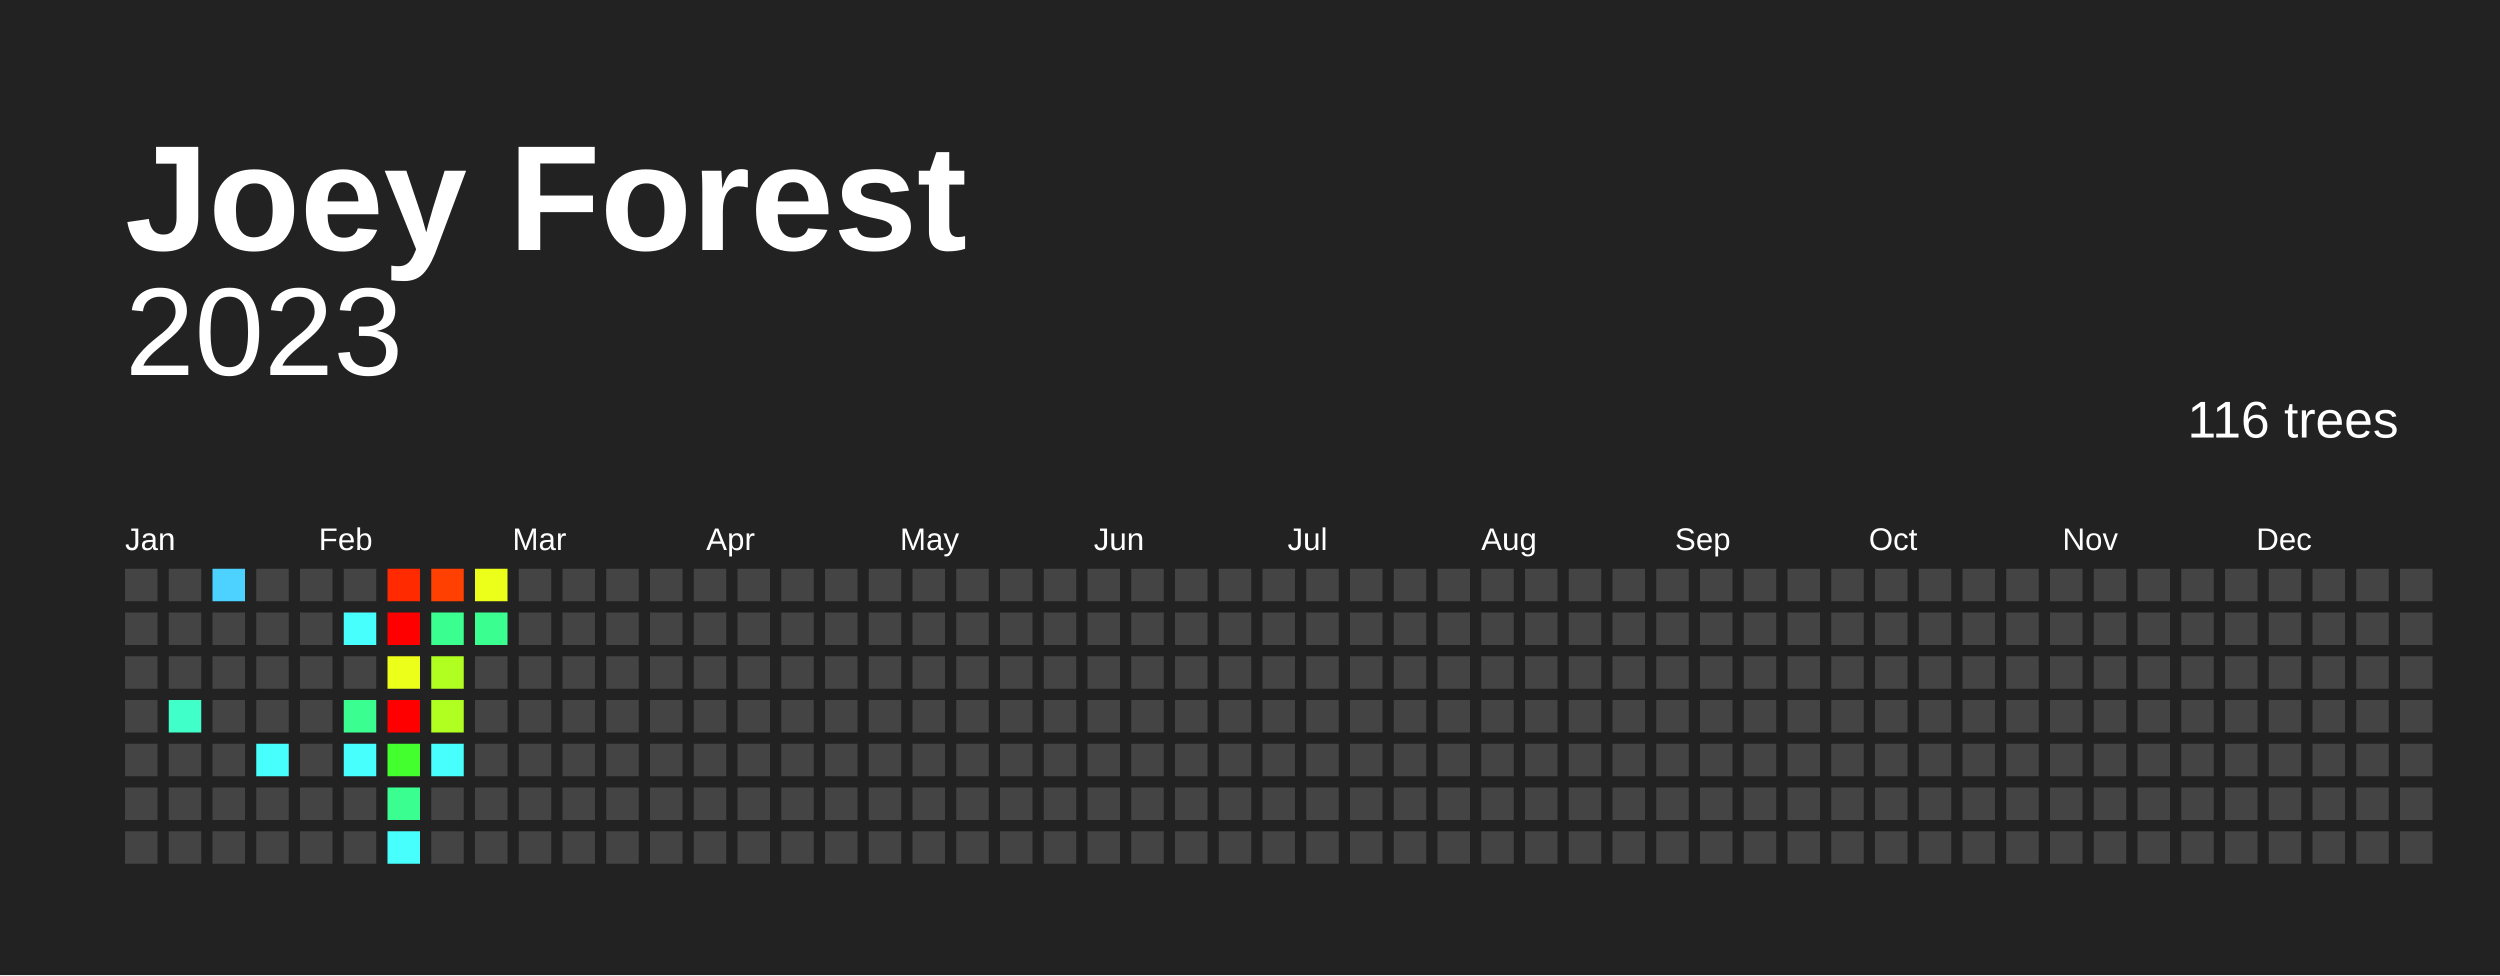
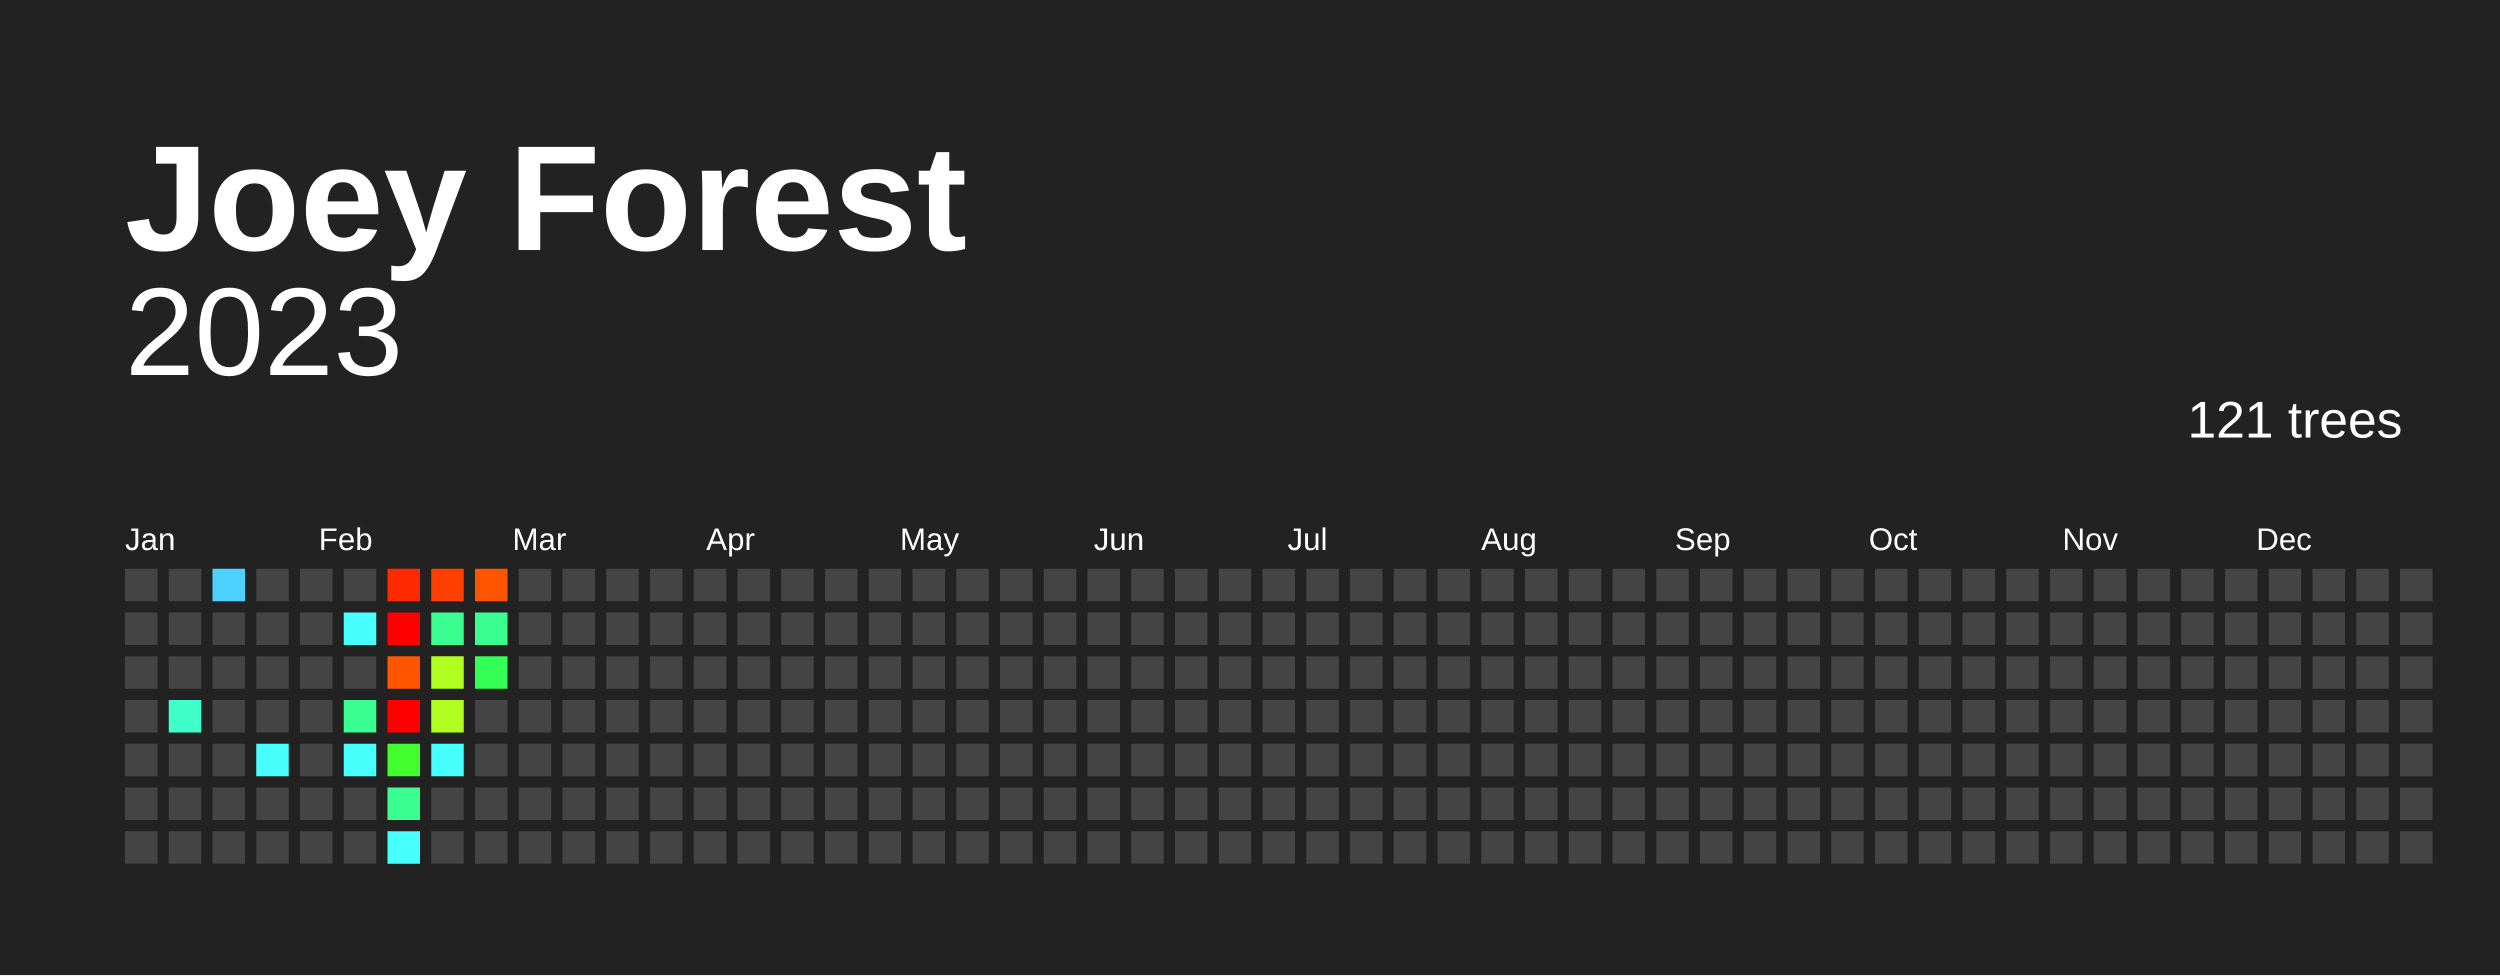
<svg xmlns="http://www.w3.org/2000/svg" baseProfile="full" height="78mm" version="1.1" viewBox="0,0,200,78" width="200mm">
  <defs />
  <rect fill="#222222" height="78" width="200" x="0" y="0" />
  <text fill="#FFFFFF" style="font-size:12px; font-family:Arial; font-weight:bold;" x="10" y="20">Joey Forest</text>
  <text alignment-baseline="hanging" fill="#FFFFFF" style="font-size:10.0px; font-family:Arial;" x="10" y="30">2023</text>
-   <text alignment-baseline="hanging" fill="#FFFFFF" style="font-size:4.125px; font-family:Arial;" x="175" y="35">116 trees</text>
+   <text alignment-baseline="hanging" fill="#FFFFFF" style="font-size:4.125px; font-family:Arial;" x="175" y="35">121 trees</text>
  <text fill="#FFFFFF" style="font-size:2.5px; font-family:Arial" x="10.0" y="44">Jan</text>
  <text fill="#FFFFFF" style="font-size:2.5px; font-family:Arial" x="25.5" y="44">Feb</text>
  <text fill="#FFFFFF" style="font-size:2.5px; font-family:Arial" x="41.0" y="44">Mar</text>
  <text fill="#FFFFFF" style="font-size:2.5px; font-family:Arial" x="56.5" y="44">Apr</text>
  <text fill="#FFFFFF" style="font-size:2.5px; font-family:Arial" x="72.0" y="44">May</text>
  <text fill="#FFFFFF" style="font-size:2.5px; font-family:Arial" x="87.5" y="44">Jun</text>
  <text fill="#FFFFFF" style="font-size:2.5px; font-family:Arial" x="103.0" y="44">Jul</text>
  <text fill="#FFFFFF" style="font-size:2.5px; font-family:Arial" x="118.5" y="44">Aug</text>
  <text fill="#FFFFFF" style="font-size:2.5px; font-family:Arial" x="134.0" y="44">Sep</text>
  <text fill="#FFFFFF" style="font-size:2.5px; font-family:Arial" x="149.5" y="44">Oct</text>
  <text fill="#FFFFFF" style="font-size:2.5px; font-family:Arial" x="165.0" y="44">Nov</text>
  <text fill="#FFFFFF" style="font-size:2.5px; font-family:Arial" x="180.5" y="44">Dec</text>
  <rect fill="#444444" height="2.6" width="2.6" x="10.0" y="45.5" />
  <rect fill="#444444" height="2.6" width="2.6" x="10.0" y="49.0" />
  <rect fill="#444444" height="2.6" width="2.6" x="10.0" y="52.5" />
  <rect fill="#444444" height="2.6" width="2.6" x="10.0" y="56.0" />
  <rect fill="#444444" height="2.6" width="2.6" x="10.0" y="59.5" />
  <rect fill="#444444" height="2.6" width="2.6" x="10.0" y="63.0" />
  <rect fill="#444444" height="2.6" width="2.6" x="10.0" y="66.5" />
  <rect fill="#444444" height="2.6" width="2.6" x="13.5" y="45.5" />
  <rect fill="#444444" height="2.6" width="2.6" x="13.5" y="49.0" />
  <rect fill="#444444" height="2.6" width="2.6" x="13.5" y="52.5" />
  <rect fill="#40ffc8" height="2.6" width="2.6" x="13.5" y="56.0" />
  <rect fill="#444444" height="2.6" width="2.6" x="13.5" y="59.5" />
  <rect fill="#444444" height="2.6" width="2.6" x="13.5" y="63.0" />
  <rect fill="#444444" height="2.6" width="2.6" x="13.5" y="66.5" />
  <rect fill="#4dd2ff" height="2.6" width="2.6" x="17.0" y="45.5" />
  <rect fill="#444444" height="2.6" width="2.6" x="17.0" y="49.0" />
  <rect fill="#444444" height="2.6" width="2.6" x="17.0" y="52.5" />
  <rect fill="#444444" height="2.6" width="2.6" x="17.0" y="56.0" />
  <rect fill="#444444" height="2.6" width="2.6" x="17.0" y="59.5" />
  <rect fill="#444444" height="2.6" width="2.6" x="17.0" y="63.0" />
  <rect fill="#444444" height="2.6" width="2.6" x="17.0" y="66.5" />
  <rect fill="#444444" height="2.6" width="2.6" x="20.5" y="45.5" />
  <rect fill="#444444" height="2.6" width="2.6" x="20.5" y="49.0" />
  <rect fill="#444444" height="2.6" width="2.6" x="20.5" y="52.5" />
  <rect fill="#444444" height="2.6" width="2.6" x="20.5" y="56.0" />
  <rect fill="#47fffc" height="2.6" width="2.6" x="20.5" y="59.5" />
  <rect fill="#444444" height="2.6" width="2.6" x="20.5" y="63.0" />
  <rect fill="#444444" height="2.6" width="2.6" x="20.5" y="66.5" />
  <rect fill="#444444" height="2.6" width="2.6" x="24.0" y="45.5" />
  <rect fill="#444444" height="2.6" width="2.6" x="24.0" y="49.0" />
  <rect fill="#444444" height="2.6" width="2.6" x="24.0" y="52.5" />
  <rect fill="#444444" height="2.6" width="2.6" x="24.0" y="56.0" />
  <rect fill="#444444" height="2.6" width="2.6" x="24.0" y="59.5" />
  <rect fill="#444444" height="2.6" width="2.6" x="24.0" y="63.0" />
  <rect fill="#444444" height="2.6" width="2.6" x="24.0" y="66.5" />
  <rect fill="#444444" height="2.6" width="2.6" x="27.5" y="45.5" />
  <rect fill="#47fffc" height="2.6" width="2.6" x="27.5" y="49.0" />
  <rect fill="#444444" height="2.6" width="2.6" x="27.5" y="52.5" />
  <rect fill="#3aff90" height="2.6" width="2.6" x="27.5" y="56.0" />
  <rect fill="#47fffc" height="2.6" width="2.6" x="27.5" y="59.5" />
  <rect fill="#444444" height="2.6" width="2.6" x="27.5" y="63.0" />
  <rect fill="#444444" height="2.6" width="2.6" x="27.5" y="66.5" />
  <rect fill="#ff2a00" height="2.6" width="2.6" x="31.0" y="45.5" />
  <rect fill="red" height="2.6" width="2.6" x="31.0" y="49.0" />
-   <rect fill="#ecff1a" height="2.6" width="2.6" x="31.0" y="52.5" />
+   <rect fill="#ff5500" height="2.6" width="2.6" x="31.0" y="52.5" />
  <rect fill="red" height="2.6" width="2.6" x="31.0" y="56.0" />
  <rect fill="#42ff2d" height="2.6" width="2.6" x="31.0" y="59.5" />
  <rect fill="#3aff90" height="2.6" width="2.6" x="31.0" y="63.0" />
  <rect fill="#47fffc" height="2.6" width="2.6" x="31.0" y="66.5" />
  <rect fill="#ff4000" height="2.6" width="2.6" x="34.5" y="45.5" />
  <rect fill="#3aff90" height="2.6" width="2.6" x="34.5" y="49.0" />
  <rect fill="#b0ff20" height="2.6" width="2.6" x="34.5" y="52.5" />
  <rect fill="#b0ff20" height="2.6" width="2.6" x="34.5" y="56.0" />
  <rect fill="#47fffc" height="2.6" width="2.6" x="34.5" y="59.5" />
  <rect fill="#444444" height="2.6" width="2.6" x="34.5" y="63.0" />
  <rect fill="#444444" height="2.6" width="2.6" x="34.5" y="66.5" />
-   <rect fill="#ecff1a" height="2.6" width="2.6" x="38.0" y="45.5" />
+   <rect fill="#ff5500" height="2.6" width="2.6" x="38.0" y="45.5" />
  <rect fill="#3aff90" height="2.6" width="2.6" x="38.0" y="49.0" />
-   <rect fill="#444444" height="2.6" width="2.6" x="38.0" y="52.5" />
+   <rect fill="#33ff56" height="2.6" width="2.6" x="38.0" y="52.5" />
  <rect fill="#444444" height="2.6" width="2.6" x="38.0" y="56.0" />
  <rect fill="#444444" height="2.6" width="2.6" x="38.0" y="59.5" />
  <rect fill="#444444" height="2.6" width="2.6" x="38.0" y="63.0" />
  <rect fill="#444444" height="2.6" width="2.6" x="38.0" y="66.5" />
  <rect fill="#444444" height="2.6" width="2.6" x="41.5" y="45.5" />
  <rect fill="#444444" height="2.6" width="2.6" x="41.5" y="49.0" />
  <rect fill="#444444" height="2.6" width="2.6" x="41.5" y="52.5" />
  <rect fill="#444444" height="2.6" width="2.6" x="41.5" y="56.0" />
  <rect fill="#444444" height="2.6" width="2.6" x="41.5" y="59.5" />
  <rect fill="#444444" height="2.6" width="2.6" x="41.5" y="63.0" />
  <rect fill="#444444" height="2.6" width="2.6" x="41.5" y="66.5" />
  <rect fill="#444444" height="2.6" width="2.6" x="45.0" y="45.5" />
  <rect fill="#444444" height="2.6" width="2.6" x="45.0" y="49.0" />
  <rect fill="#444444" height="2.6" width="2.6" x="45.0" y="52.5" />
  <rect fill="#444444" height="2.6" width="2.6" x="45.0" y="56.0" />
  <rect fill="#444444" height="2.6" width="2.6" x="45.0" y="59.5" />
  <rect fill="#444444" height="2.6" width="2.6" x="45.0" y="63.0" />
  <rect fill="#444444" height="2.6" width="2.6" x="45.0" y="66.5" />
  <rect fill="#444444" height="2.6" width="2.6" x="48.5" y="45.5" />
  <rect fill="#444444" height="2.6" width="2.6" x="48.5" y="49.0" />
  <rect fill="#444444" height="2.6" width="2.6" x="48.5" y="52.5" />
  <rect fill="#444444" height="2.6" width="2.6" x="48.5" y="56.0" />
  <rect fill="#444444" height="2.6" width="2.6" x="48.5" y="59.5" />
  <rect fill="#444444" height="2.6" width="2.6" x="48.5" y="63.0" />
  <rect fill="#444444" height="2.6" width="2.6" x="48.5" y="66.5" />
  <rect fill="#444444" height="2.6" width="2.6" x="52.0" y="45.5" />
  <rect fill="#444444" height="2.6" width="2.6" x="52.0" y="49.0" />
  <rect fill="#444444" height="2.6" width="2.6" x="52.0" y="52.5" />
  <rect fill="#444444" height="2.6" width="2.6" x="52.0" y="56.0" />
  <rect fill="#444444" height="2.6" width="2.6" x="52.0" y="59.5" />
  <rect fill="#444444" height="2.6" width="2.6" x="52.0" y="63.0" />
  <rect fill="#444444" height="2.6" width="2.6" x="52.0" y="66.5" />
  <rect fill="#444444" height="2.6" width="2.6" x="55.5" y="45.5" />
  <rect fill="#444444" height="2.6" width="2.6" x="55.5" y="49.0" />
  <rect fill="#444444" height="2.6" width="2.6" x="55.5" y="52.5" />
  <rect fill="#444444" height="2.6" width="2.6" x="55.5" y="56.0" />
  <rect fill="#444444" height="2.6" width="2.6" x="55.5" y="59.5" />
  <rect fill="#444444" height="2.6" width="2.6" x="55.5" y="63.0" />
  <rect fill="#444444" height="2.6" width="2.6" x="55.5" y="66.5" />
  <rect fill="#444444" height="2.6" width="2.6" x="59.0" y="45.5" />
  <rect fill="#444444" height="2.6" width="2.6" x="59.0" y="49.0" />
  <rect fill="#444444" height="2.6" width="2.6" x="59.0" y="52.5" />
  <rect fill="#444444" height="2.6" width="2.6" x="59.0" y="56.0" />
  <rect fill="#444444" height="2.6" width="2.6" x="59.0" y="59.5" />
  <rect fill="#444444" height="2.6" width="2.6" x="59.0" y="63.0" />
  <rect fill="#444444" height="2.6" width="2.6" x="59.0" y="66.5" />
  <rect fill="#444444" height="2.6" width="2.6" x="62.5" y="45.5" />
  <rect fill="#444444" height="2.6" width="2.6" x="62.5" y="49.0" />
  <rect fill="#444444" height="2.6" width="2.6" x="62.5" y="52.5" />
  <rect fill="#444444" height="2.6" width="2.6" x="62.5" y="56.0" />
  <rect fill="#444444" height="2.6" width="2.6" x="62.5" y="59.5" />
  <rect fill="#444444" height="2.6" width="2.6" x="62.5" y="63.0" />
  <rect fill="#444444" height="2.6" width="2.6" x="62.5" y="66.5" />
  <rect fill="#444444" height="2.6" width="2.6" x="66.0" y="45.5" />
  <rect fill="#444444" height="2.6" width="2.6" x="66.0" y="49.0" />
  <rect fill="#444444" height="2.6" width="2.6" x="66.0" y="52.5" />
  <rect fill="#444444" height="2.6" width="2.6" x="66.0" y="56.0" />
  <rect fill="#444444" height="2.6" width="2.6" x="66.0" y="59.5" />
  <rect fill="#444444" height="2.6" width="2.6" x="66.0" y="63.0" />
  <rect fill="#444444" height="2.6" width="2.6" x="66.0" y="66.5" />
  <rect fill="#444444" height="2.6" width="2.6" x="69.5" y="45.5" />
  <rect fill="#444444" height="2.6" width="2.6" x="69.5" y="49.0" />
  <rect fill="#444444" height="2.6" width="2.6" x="69.5" y="52.5" />
  <rect fill="#444444" height="2.6" width="2.6" x="69.5" y="56.0" />
  <rect fill="#444444" height="2.6" width="2.6" x="69.5" y="59.5" />
  <rect fill="#444444" height="2.6" width="2.6" x="69.5" y="63.0" />
  <rect fill="#444444" height="2.6" width="2.6" x="69.5" y="66.5" />
  <rect fill="#444444" height="2.6" width="2.6" x="73.0" y="45.5" />
  <rect fill="#444444" height="2.6" width="2.6" x="73.0" y="49.0" />
  <rect fill="#444444" height="2.6" width="2.6" x="73.0" y="52.5" />
  <rect fill="#444444" height="2.6" width="2.6" x="73.0" y="56.0" />
  <rect fill="#444444" height="2.6" width="2.6" x="73.0" y="59.5" />
  <rect fill="#444444" height="2.6" width="2.6" x="73.0" y="63.0" />
  <rect fill="#444444" height="2.6" width="2.6" x="73.0" y="66.5" />
  <rect fill="#444444" height="2.6" width="2.6" x="76.5" y="45.5" />
  <rect fill="#444444" height="2.6" width="2.6" x="76.5" y="49.0" />
  <rect fill="#444444" height="2.6" width="2.6" x="76.5" y="52.5" />
  <rect fill="#444444" height="2.6" width="2.6" x="76.5" y="56.0" />
  <rect fill="#444444" height="2.6" width="2.6" x="76.5" y="59.5" />
  <rect fill="#444444" height="2.6" width="2.6" x="76.5" y="63.0" />
  <rect fill="#444444" height="2.6" width="2.6" x="76.5" y="66.5" />
  <rect fill="#444444" height="2.6" width="2.6" x="80.0" y="45.5" />
  <rect fill="#444444" height="2.6" width="2.6" x="80.0" y="49.0" />
  <rect fill="#444444" height="2.6" width="2.6" x="80.0" y="52.5" />
  <rect fill="#444444" height="2.6" width="2.6" x="80.0" y="56.0" />
  <rect fill="#444444" height="2.6" width="2.6" x="80.0" y="59.5" />
  <rect fill="#444444" height="2.6" width="2.6" x="80.0" y="63.0" />
  <rect fill="#444444" height="2.6" width="2.6" x="80.0" y="66.5" />
  <rect fill="#444444" height="2.6" width="2.6" x="83.5" y="45.5" />
  <rect fill="#444444" height="2.6" width="2.6" x="83.5" y="49.0" />
  <rect fill="#444444" height="2.6" width="2.6" x="83.5" y="52.5" />
  <rect fill="#444444" height="2.6" width="2.6" x="83.5" y="56.0" />
  <rect fill="#444444" height="2.6" width="2.6" x="83.5" y="59.5" />
  <rect fill="#444444" height="2.6" width="2.6" x="83.5" y="63.0" />
  <rect fill="#444444" height="2.6" width="2.6" x="83.5" y="66.5" />
  <rect fill="#444444" height="2.6" width="2.6" x="87.0" y="45.5" />
  <rect fill="#444444" height="2.6" width="2.6" x="87.0" y="49.0" />
  <rect fill="#444444" height="2.6" width="2.6" x="87.0" y="52.5" />
  <rect fill="#444444" height="2.6" width="2.6" x="87.0" y="56.0" />
  <rect fill="#444444" height="2.6" width="2.6" x="87.0" y="59.5" />
  <rect fill="#444444" height="2.6" width="2.6" x="87.0" y="63.0" />
  <rect fill="#444444" height="2.6" width="2.6" x="87.0" y="66.5" />
  <rect fill="#444444" height="2.6" width="2.6" x="90.5" y="45.5" />
  <rect fill="#444444" height="2.6" width="2.6" x="90.5" y="49.0" />
  <rect fill="#444444" height="2.6" width="2.6" x="90.5" y="52.5" />
  <rect fill="#444444" height="2.6" width="2.6" x="90.5" y="56.0" />
  <rect fill="#444444" height="2.6" width="2.6" x="90.5" y="59.5" />
  <rect fill="#444444" height="2.6" width="2.6" x="90.5" y="63.0" />
  <rect fill="#444444" height="2.6" width="2.6" x="90.5" y="66.5" />
  <rect fill="#444444" height="2.6" width="2.6" x="94.0" y="45.5" />
  <rect fill="#444444" height="2.6" width="2.6" x="94.0" y="49.0" />
  <rect fill="#444444" height="2.6" width="2.6" x="94.0" y="52.5" />
  <rect fill="#444444" height="2.6" width="2.6" x="94.0" y="56.0" />
  <rect fill="#444444" height="2.6" width="2.6" x="94.0" y="59.5" />
  <rect fill="#444444" height="2.6" width="2.6" x="94.0" y="63.0" />
  <rect fill="#444444" height="2.6" width="2.6" x="94.0" y="66.5" />
  <rect fill="#444444" height="2.6" width="2.6" x="97.5" y="45.5" />
  <rect fill="#444444" height="2.6" width="2.6" x="97.5" y="49.0" />
  <rect fill="#444444" height="2.6" width="2.6" x="97.5" y="52.5" />
  <rect fill="#444444" height="2.6" width="2.6" x="97.5" y="56.0" />
  <rect fill="#444444" height="2.6" width="2.6" x="97.5" y="59.5" />
  <rect fill="#444444" height="2.6" width="2.6" x="97.5" y="63.0" />
  <rect fill="#444444" height="2.6" width="2.6" x="97.5" y="66.5" />
  <rect fill="#444444" height="2.6" width="2.6" x="101.0" y="45.5" />
  <rect fill="#444444" height="2.6" width="2.6" x="101.0" y="49.0" />
  <rect fill="#444444" height="2.6" width="2.6" x="101.0" y="52.5" />
  <rect fill="#444444" height="2.6" width="2.6" x="101.0" y="56.0" />
  <rect fill="#444444" height="2.6" width="2.6" x="101.0" y="59.5" />
  <rect fill="#444444" height="2.6" width="2.6" x="101.0" y="63.0" />
  <rect fill="#444444" height="2.6" width="2.6" x="101.0" y="66.5" />
  <rect fill="#444444" height="2.6" width="2.6" x="104.5" y="45.5" />
  <rect fill="#444444" height="2.6" width="2.6" x="104.5" y="49.0" />
  <rect fill="#444444" height="2.6" width="2.6" x="104.5" y="52.5" />
  <rect fill="#444444" height="2.6" width="2.6" x="104.5" y="56.0" />
  <rect fill="#444444" height="2.6" width="2.6" x="104.5" y="59.5" />
  <rect fill="#444444" height="2.6" width="2.6" x="104.5" y="63.0" />
  <rect fill="#444444" height="2.6" width="2.6" x="104.5" y="66.5" />
  <rect fill="#444444" height="2.6" width="2.6" x="108.0" y="45.5" />
  <rect fill="#444444" height="2.6" width="2.6" x="108.0" y="49.0" />
  <rect fill="#444444" height="2.6" width="2.6" x="108.0" y="52.5" />
  <rect fill="#444444" height="2.6" width="2.6" x="108.0" y="56.0" />
  <rect fill="#444444" height="2.6" width="2.6" x="108.0" y="59.5" />
  <rect fill="#444444" height="2.6" width="2.6" x="108.0" y="63.0" />
  <rect fill="#444444" height="2.6" width="2.6" x="108.0" y="66.5" />
  <rect fill="#444444" height="2.6" width="2.6" x="111.5" y="45.5" />
  <rect fill="#444444" height="2.6" width="2.6" x="111.5" y="49.0" />
  <rect fill="#444444" height="2.6" width="2.6" x="111.5" y="52.5" />
  <rect fill="#444444" height="2.6" width="2.6" x="111.5" y="56.0" />
  <rect fill="#444444" height="2.6" width="2.6" x="111.5" y="59.5" />
  <rect fill="#444444" height="2.6" width="2.6" x="111.5" y="63.0" />
  <rect fill="#444444" height="2.6" width="2.6" x="111.5" y="66.5" />
  <rect fill="#444444" height="2.6" width="2.6" x="115.0" y="45.5" />
  <rect fill="#444444" height="2.6" width="2.6" x="115.0" y="49.0" />
  <rect fill="#444444" height="2.6" width="2.6" x="115.0" y="52.5" />
  <rect fill="#444444" height="2.6" width="2.6" x="115.0" y="56.0" />
  <rect fill="#444444" height="2.6" width="2.6" x="115.0" y="59.5" />
  <rect fill="#444444" height="2.6" width="2.6" x="115.0" y="63.0" />
  <rect fill="#444444" height="2.6" width="2.6" x="115.0" y="66.5" />
  <rect fill="#444444" height="2.6" width="2.6" x="118.5" y="45.5" />
  <rect fill="#444444" height="2.6" width="2.6" x="118.5" y="49.0" />
  <rect fill="#444444" height="2.6" width="2.6" x="118.5" y="52.5" />
  <rect fill="#444444" height="2.6" width="2.6" x="118.5" y="56.0" />
  <rect fill="#444444" height="2.6" width="2.6" x="118.5" y="59.5" />
  <rect fill="#444444" height="2.6" width="2.6" x="118.5" y="63.0" />
  <rect fill="#444444" height="2.6" width="2.6" x="118.5" y="66.5" />
  <rect fill="#444444" height="2.6" width="2.6" x="122.0" y="45.5" />
  <rect fill="#444444" height="2.6" width="2.6" x="122.0" y="49.0" />
  <rect fill="#444444" height="2.6" width="2.6" x="122.0" y="52.5" />
  <rect fill="#444444" height="2.6" width="2.6" x="122.0" y="56.0" />
  <rect fill="#444444" height="2.6" width="2.6" x="122.0" y="59.5" />
  <rect fill="#444444" height="2.6" width="2.6" x="122.0" y="63.0" />
  <rect fill="#444444" height="2.6" width="2.6" x="122.0" y="66.5" />
  <rect fill="#444444" height="2.6" width="2.6" x="125.5" y="45.5" />
  <rect fill="#444444" height="2.6" width="2.6" x="125.5" y="49.0" />
  <rect fill="#444444" height="2.6" width="2.6" x="125.5" y="52.5" />
  <rect fill="#444444" height="2.6" width="2.6" x="125.5" y="56.0" />
  <rect fill="#444444" height="2.6" width="2.6" x="125.5" y="59.5" />
  <rect fill="#444444" height="2.6" width="2.6" x="125.5" y="63.0" />
  <rect fill="#444444" height="2.6" width="2.6" x="125.5" y="66.5" />
  <rect fill="#444444" height="2.6" width="2.6" x="129.0" y="45.5" />
  <rect fill="#444444" height="2.6" width="2.6" x="129.0" y="49.0" />
  <rect fill="#444444" height="2.6" width="2.6" x="129.0" y="52.5" />
  <rect fill="#444444" height="2.6" width="2.6" x="129.0" y="56.0" />
  <rect fill="#444444" height="2.6" width="2.6" x="129.0" y="59.5" />
  <rect fill="#444444" height="2.6" width="2.6" x="129.0" y="63.0" />
  <rect fill="#444444" height="2.6" width="2.6" x="129.0" y="66.5" />
  <rect fill="#444444" height="2.6" width="2.6" x="132.5" y="45.5" />
  <rect fill="#444444" height="2.6" width="2.6" x="132.5" y="49.0" />
  <rect fill="#444444" height="2.6" width="2.6" x="132.5" y="52.5" />
  <rect fill="#444444" height="2.6" width="2.6" x="132.5" y="56.0" />
  <rect fill="#444444" height="2.6" width="2.6" x="132.5" y="59.5" />
  <rect fill="#444444" height="2.6" width="2.6" x="132.5" y="63.0" />
  <rect fill="#444444" height="2.6" width="2.6" x="132.5" y="66.5" />
  <rect fill="#444444" height="2.6" width="2.6" x="136.0" y="45.5" />
  <rect fill="#444444" height="2.6" width="2.6" x="136.0" y="49.0" />
  <rect fill="#444444" height="2.6" width="2.6" x="136.0" y="52.5" />
  <rect fill="#444444" height="2.6" width="2.6" x="136.0" y="56.0" />
  <rect fill="#444444" height="2.6" width="2.6" x="136.0" y="59.5" />
  <rect fill="#444444" height="2.6" width="2.6" x="136.0" y="63.0" />
  <rect fill="#444444" height="2.6" width="2.6" x="136.0" y="66.5" />
  <rect fill="#444444" height="2.6" width="2.6" x="139.5" y="45.5" />
  <rect fill="#444444" height="2.6" width="2.6" x="139.5" y="49.0" />
  <rect fill="#444444" height="2.6" width="2.6" x="139.5" y="52.5" />
  <rect fill="#444444" height="2.6" width="2.6" x="139.5" y="56.0" />
  <rect fill="#444444" height="2.6" width="2.6" x="139.5" y="59.5" />
  <rect fill="#444444" height="2.6" width="2.6" x="139.5" y="63.0" />
  <rect fill="#444444" height="2.6" width="2.6" x="139.5" y="66.5" />
  <rect fill="#444444" height="2.6" width="2.6" x="143.0" y="45.5" />
  <rect fill="#444444" height="2.6" width="2.6" x="143.0" y="49.0" />
  <rect fill="#444444" height="2.6" width="2.6" x="143.0" y="52.5" />
  <rect fill="#444444" height="2.6" width="2.6" x="143.0" y="56.0" />
  <rect fill="#444444" height="2.6" width="2.6" x="143.0" y="59.5" />
  <rect fill="#444444" height="2.6" width="2.6" x="143.0" y="63.0" />
  <rect fill="#444444" height="2.6" width="2.6" x="143.0" y="66.5" />
  <rect fill="#444444" height="2.6" width="2.6" x="146.5" y="45.5" />
  <rect fill="#444444" height="2.6" width="2.6" x="146.5" y="49.0" />
  <rect fill="#444444" height="2.6" width="2.6" x="146.5" y="52.5" />
  <rect fill="#444444" height="2.6" width="2.6" x="146.5" y="56.0" />
  <rect fill="#444444" height="2.6" width="2.6" x="146.5" y="59.5" />
  <rect fill="#444444" height="2.6" width="2.6" x="146.5" y="63.0" />
  <rect fill="#444444" height="2.6" width="2.6" x="146.5" y="66.5" />
  <rect fill="#444444" height="2.6" width="2.6" x="150.0" y="45.5" />
  <rect fill="#444444" height="2.6" width="2.6" x="150.0" y="49.0" />
  <rect fill="#444444" height="2.6" width="2.6" x="150.0" y="52.5" />
  <rect fill="#444444" height="2.6" width="2.6" x="150.0" y="56.0" />
  <rect fill="#444444" height="2.6" width="2.6" x="150.0" y="59.5" />
  <rect fill="#444444" height="2.6" width="2.6" x="150.0" y="63.0" />
  <rect fill="#444444" height="2.6" width="2.6" x="150.0" y="66.5" />
  <rect fill="#444444" height="2.6" width="2.6" x="153.5" y="45.5" />
  <rect fill="#444444" height="2.6" width="2.6" x="153.5" y="49.0" />
  <rect fill="#444444" height="2.6" width="2.6" x="153.5" y="52.5" />
  <rect fill="#444444" height="2.6" width="2.6" x="153.5" y="56.0" />
  <rect fill="#444444" height="2.6" width="2.6" x="153.5" y="59.5" />
  <rect fill="#444444" height="2.6" width="2.6" x="153.5" y="63.0" />
  <rect fill="#444444" height="2.6" width="2.6" x="153.5" y="66.5" />
  <rect fill="#444444" height="2.6" width="2.6" x="157.0" y="45.5" />
  <rect fill="#444444" height="2.6" width="2.6" x="157.0" y="49.0" />
  <rect fill="#444444" height="2.6" width="2.6" x="157.0" y="52.5" />
  <rect fill="#444444" height="2.6" width="2.6" x="157.0" y="56.0" />
  <rect fill="#444444" height="2.6" width="2.6" x="157.0" y="59.5" />
  <rect fill="#444444" height="2.6" width="2.6" x="157.0" y="63.0" />
  <rect fill="#444444" height="2.6" width="2.6" x="157.0" y="66.5" />
  <rect fill="#444444" height="2.6" width="2.6" x="160.5" y="45.5" />
  <rect fill="#444444" height="2.6" width="2.6" x="160.5" y="49.0" />
  <rect fill="#444444" height="2.6" width="2.6" x="160.5" y="52.5" />
  <rect fill="#444444" height="2.6" width="2.6" x="160.5" y="56.0" />
  <rect fill="#444444" height="2.6" width="2.6" x="160.5" y="59.5" />
  <rect fill="#444444" height="2.6" width="2.6" x="160.5" y="63.0" />
  <rect fill="#444444" height="2.6" width="2.6" x="160.5" y="66.5" />
  <rect fill="#444444" height="2.6" width="2.6" x="164.0" y="45.5" />
  <rect fill="#444444" height="2.6" width="2.6" x="164.0" y="49.0" />
  <rect fill="#444444" height="2.6" width="2.6" x="164.0" y="52.5" />
  <rect fill="#444444" height="2.6" width="2.6" x="164.0" y="56.0" />
  <rect fill="#444444" height="2.6" width="2.6" x="164.0" y="59.5" />
  <rect fill="#444444" height="2.6" width="2.6" x="164.0" y="63.0" />
  <rect fill="#444444" height="2.6" width="2.6" x="164.0" y="66.5" />
  <rect fill="#444444" height="2.6" width="2.6" x="167.5" y="45.5" />
  <rect fill="#444444" height="2.6" width="2.6" x="167.5" y="49.0" />
  <rect fill="#444444" height="2.6" width="2.6" x="167.5" y="52.5" />
  <rect fill="#444444" height="2.6" width="2.6" x="167.5" y="56.0" />
  <rect fill="#444444" height="2.6" width="2.6" x="167.5" y="59.5" />
  <rect fill="#444444" height="2.6" width="2.6" x="167.5" y="63.0" />
  <rect fill="#444444" height="2.6" width="2.6" x="167.5" y="66.5" />
  <rect fill="#444444" height="2.6" width="2.6" x="171.0" y="45.5" />
  <rect fill="#444444" height="2.6" width="2.6" x="171.0" y="49.0" />
  <rect fill="#444444" height="2.6" width="2.6" x="171.0" y="52.5" />
  <rect fill="#444444" height="2.6" width="2.6" x="171.0" y="56.0" />
  <rect fill="#444444" height="2.6" width="2.6" x="171.0" y="59.5" />
  <rect fill="#444444" height="2.6" width="2.6" x="171.0" y="63.0" />
  <rect fill="#444444" height="2.6" width="2.6" x="171.0" y="66.5" />
  <rect fill="#444444" height="2.6" width="2.6" x="174.5" y="45.5" />
  <rect fill="#444444" height="2.6" width="2.6" x="174.5" y="49.0" />
  <rect fill="#444444" height="2.6" width="2.6" x="174.5" y="52.5" />
  <rect fill="#444444" height="2.6" width="2.6" x="174.5" y="56.0" />
  <rect fill="#444444" height="2.6" width="2.6" x="174.5" y="59.5" />
  <rect fill="#444444" height="2.6" width="2.6" x="174.5" y="63.0" />
  <rect fill="#444444" height="2.6" width="2.6" x="174.5" y="66.5" />
  <rect fill="#444444" height="2.6" width="2.6" x="178.0" y="45.5" />
  <rect fill="#444444" height="2.6" width="2.6" x="178.0" y="49.0" />
  <rect fill="#444444" height="2.6" width="2.6" x="178.0" y="52.5" />
  <rect fill="#444444" height="2.6" width="2.6" x="178.0" y="56.0" />
  <rect fill="#444444" height="2.6" width="2.6" x="178.0" y="59.5" />
  <rect fill="#444444" height="2.6" width="2.6" x="178.0" y="63.0" />
  <rect fill="#444444" height="2.6" width="2.6" x="178.0" y="66.5" />
  <rect fill="#444444" height="2.6" width="2.6" x="181.5" y="45.5" />
  <rect fill="#444444" height="2.6" width="2.6" x="181.5" y="49.0" />
  <rect fill="#444444" height="2.6" width="2.6" x="181.5" y="52.5" />
  <rect fill="#444444" height="2.6" width="2.6" x="181.5" y="56.0" />
  <rect fill="#444444" height="2.6" width="2.6" x="181.5" y="59.5" />
  <rect fill="#444444" height="2.6" width="2.6" x="181.5" y="63.0" />
  <rect fill="#444444" height="2.6" width="2.6" x="181.5" y="66.5" />
  <rect fill="#444444" height="2.6" width="2.6" x="185.0" y="45.5" />
  <rect fill="#444444" height="2.6" width="2.6" x="185.0" y="49.0" />
  <rect fill="#444444" height="2.6" width="2.6" x="185.0" y="52.5" />
  <rect fill="#444444" height="2.6" width="2.6" x="185.0" y="56.0" />
  <rect fill="#444444" height="2.6" width="2.6" x="185.0" y="59.5" />
  <rect fill="#444444" height="2.6" width="2.6" x="185.0" y="63.0" />
  <rect fill="#444444" height="2.6" width="2.6" x="185.0" y="66.5" />
  <rect fill="#444444" height="2.6" width="2.6" x="188.5" y="45.5" />
  <rect fill="#444444" height="2.6" width="2.6" x="188.5" y="49.0" />
  <rect fill="#444444" height="2.6" width="2.6" x="188.5" y="52.5" />
  <rect fill="#444444" height="2.6" width="2.6" x="188.5" y="56.0" />
  <rect fill="#444444" height="2.6" width="2.6" x="188.5" y="59.5" />
  <rect fill="#444444" height="2.6" width="2.6" x="188.5" y="63.0" />
  <rect fill="#444444" height="2.6" width="2.6" x="188.5" y="66.5" />
  <rect fill="#444444" height="2.6" width="2.6" x="192.0" y="45.5" />
  <rect fill="#444444" height="2.6" width="2.6" x="192.0" y="49.0" />
  <rect fill="#444444" height="2.6" width="2.6" x="192.0" y="52.5" />
  <rect fill="#444444" height="2.6" width="2.6" x="192.0" y="56.0" />
  <rect fill="#444444" height="2.6" width="2.6" x="192.0" y="59.5" />
  <rect fill="#444444" height="2.6" width="2.6" x="192.0" y="63.0" />
  <rect fill="#444444" height="2.6" width="2.6" x="192.0" y="66.5" />
</svg>
